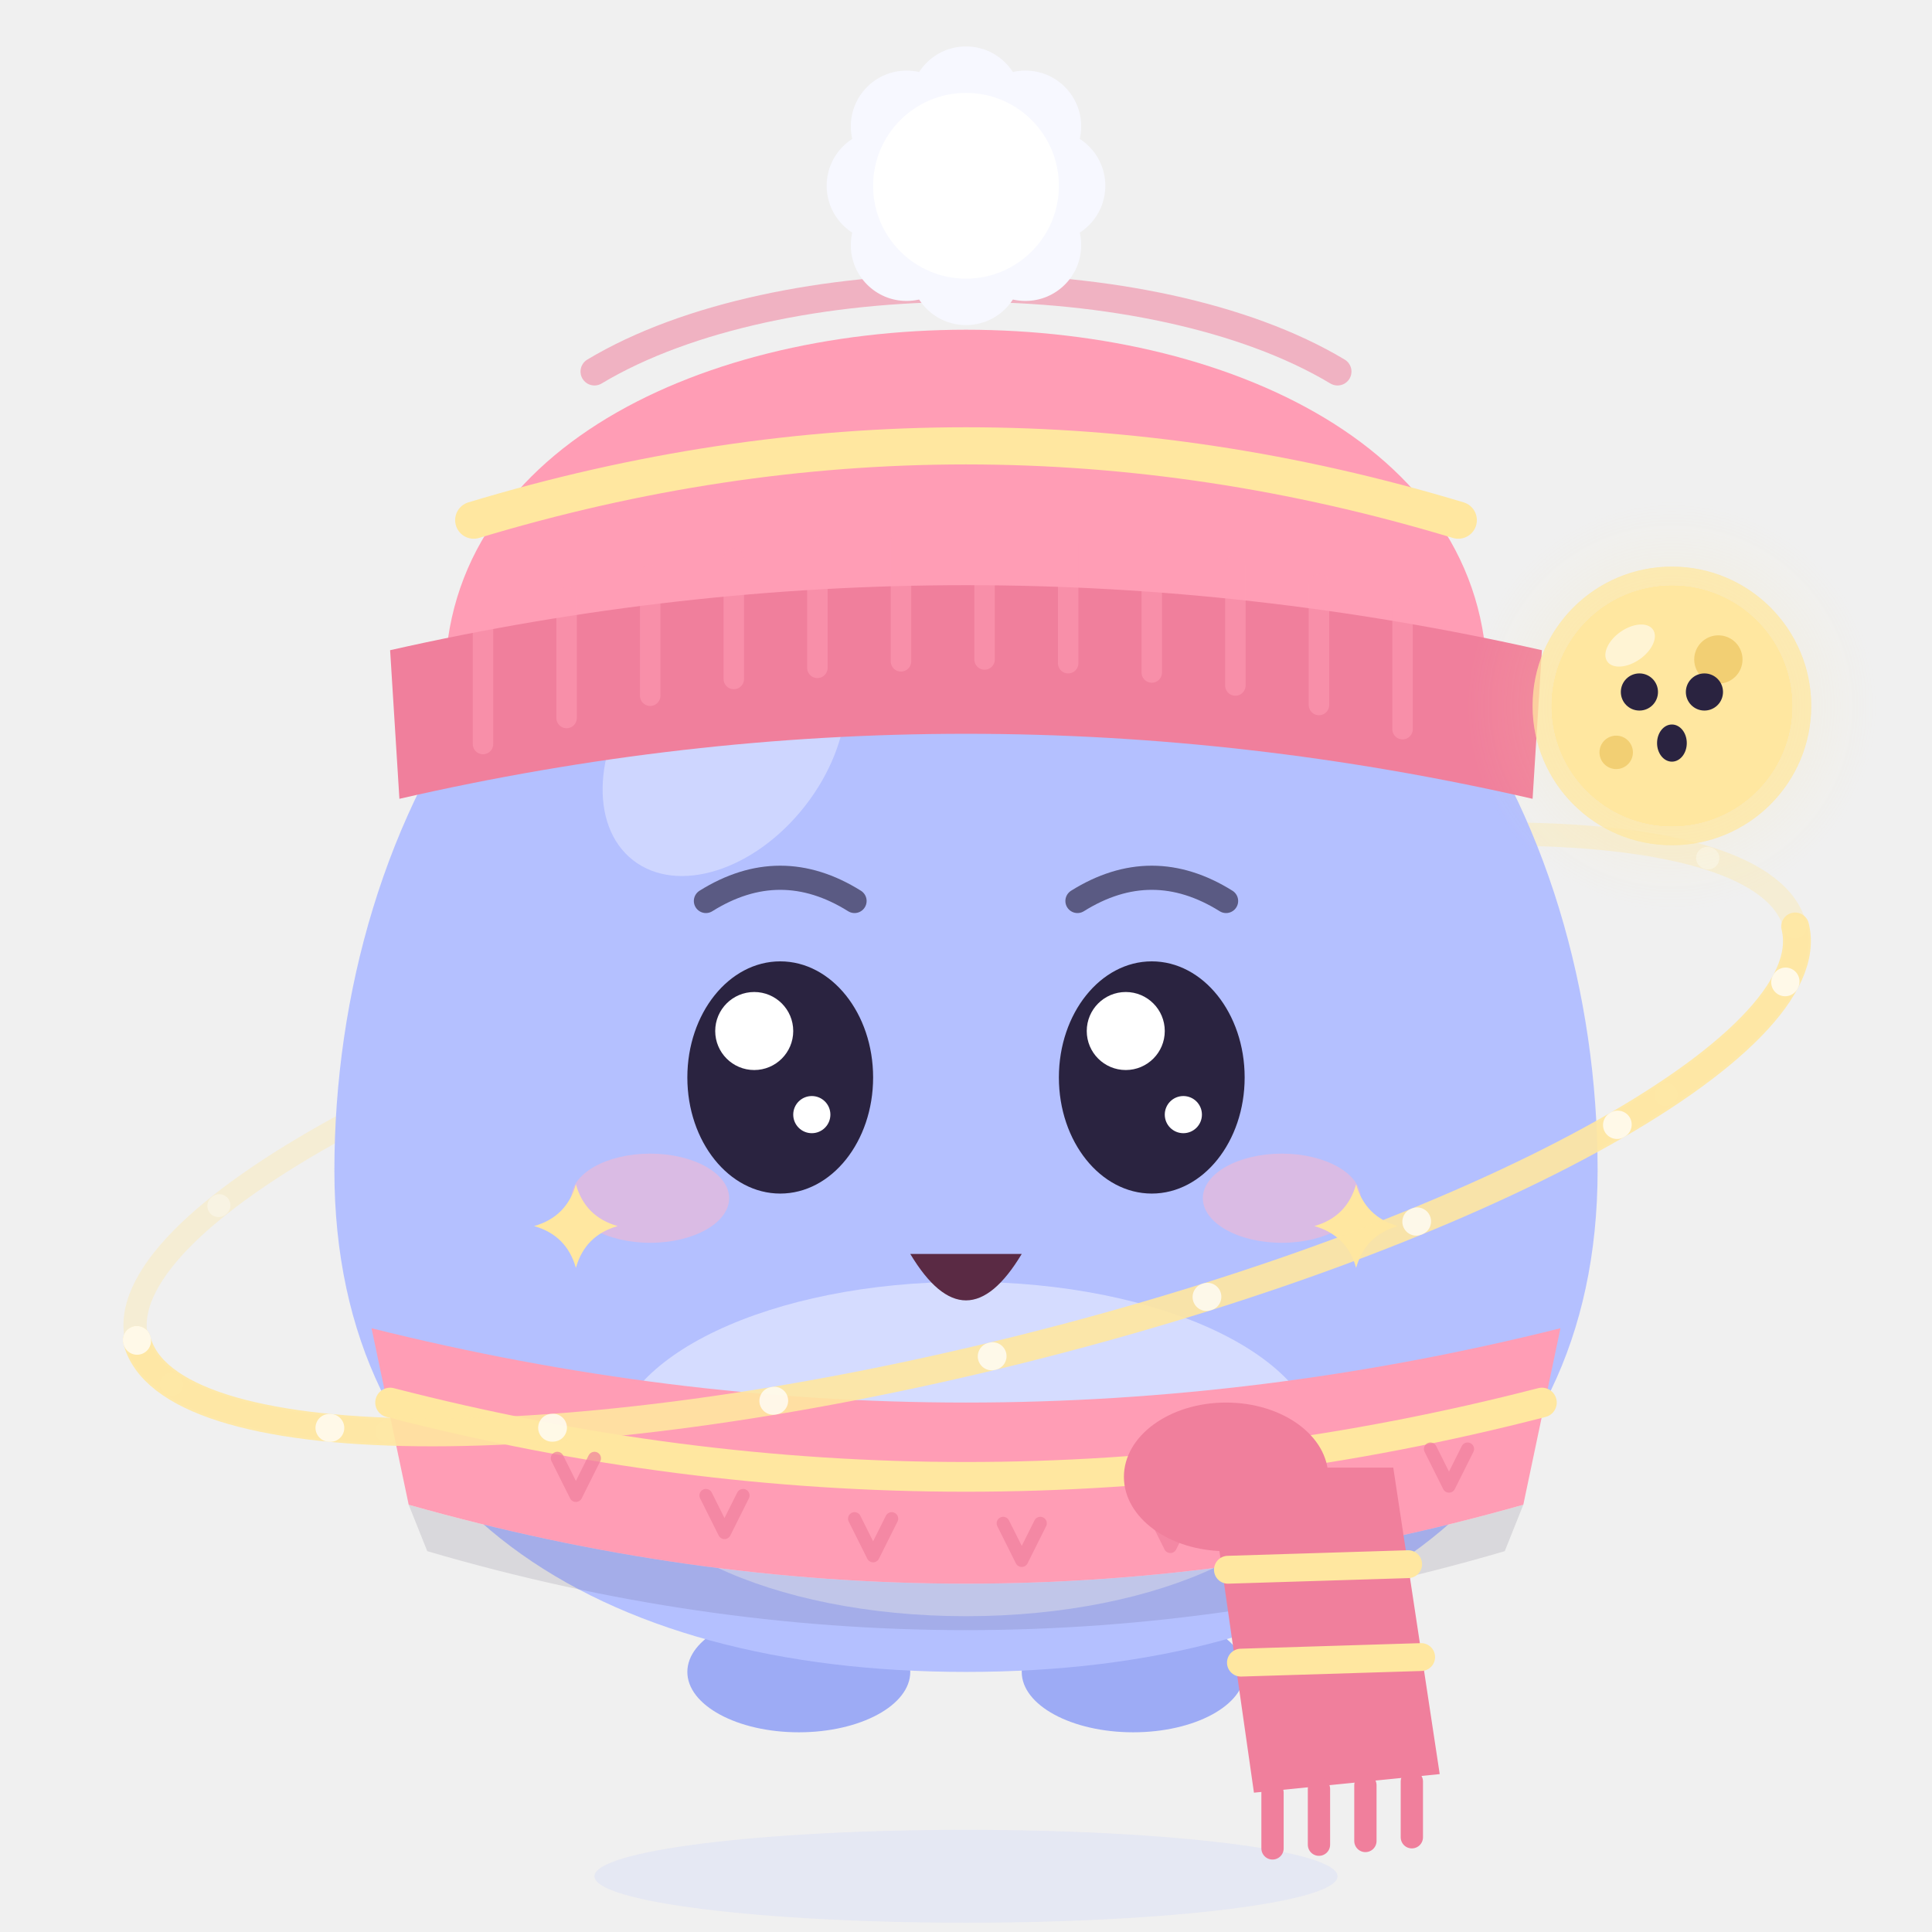
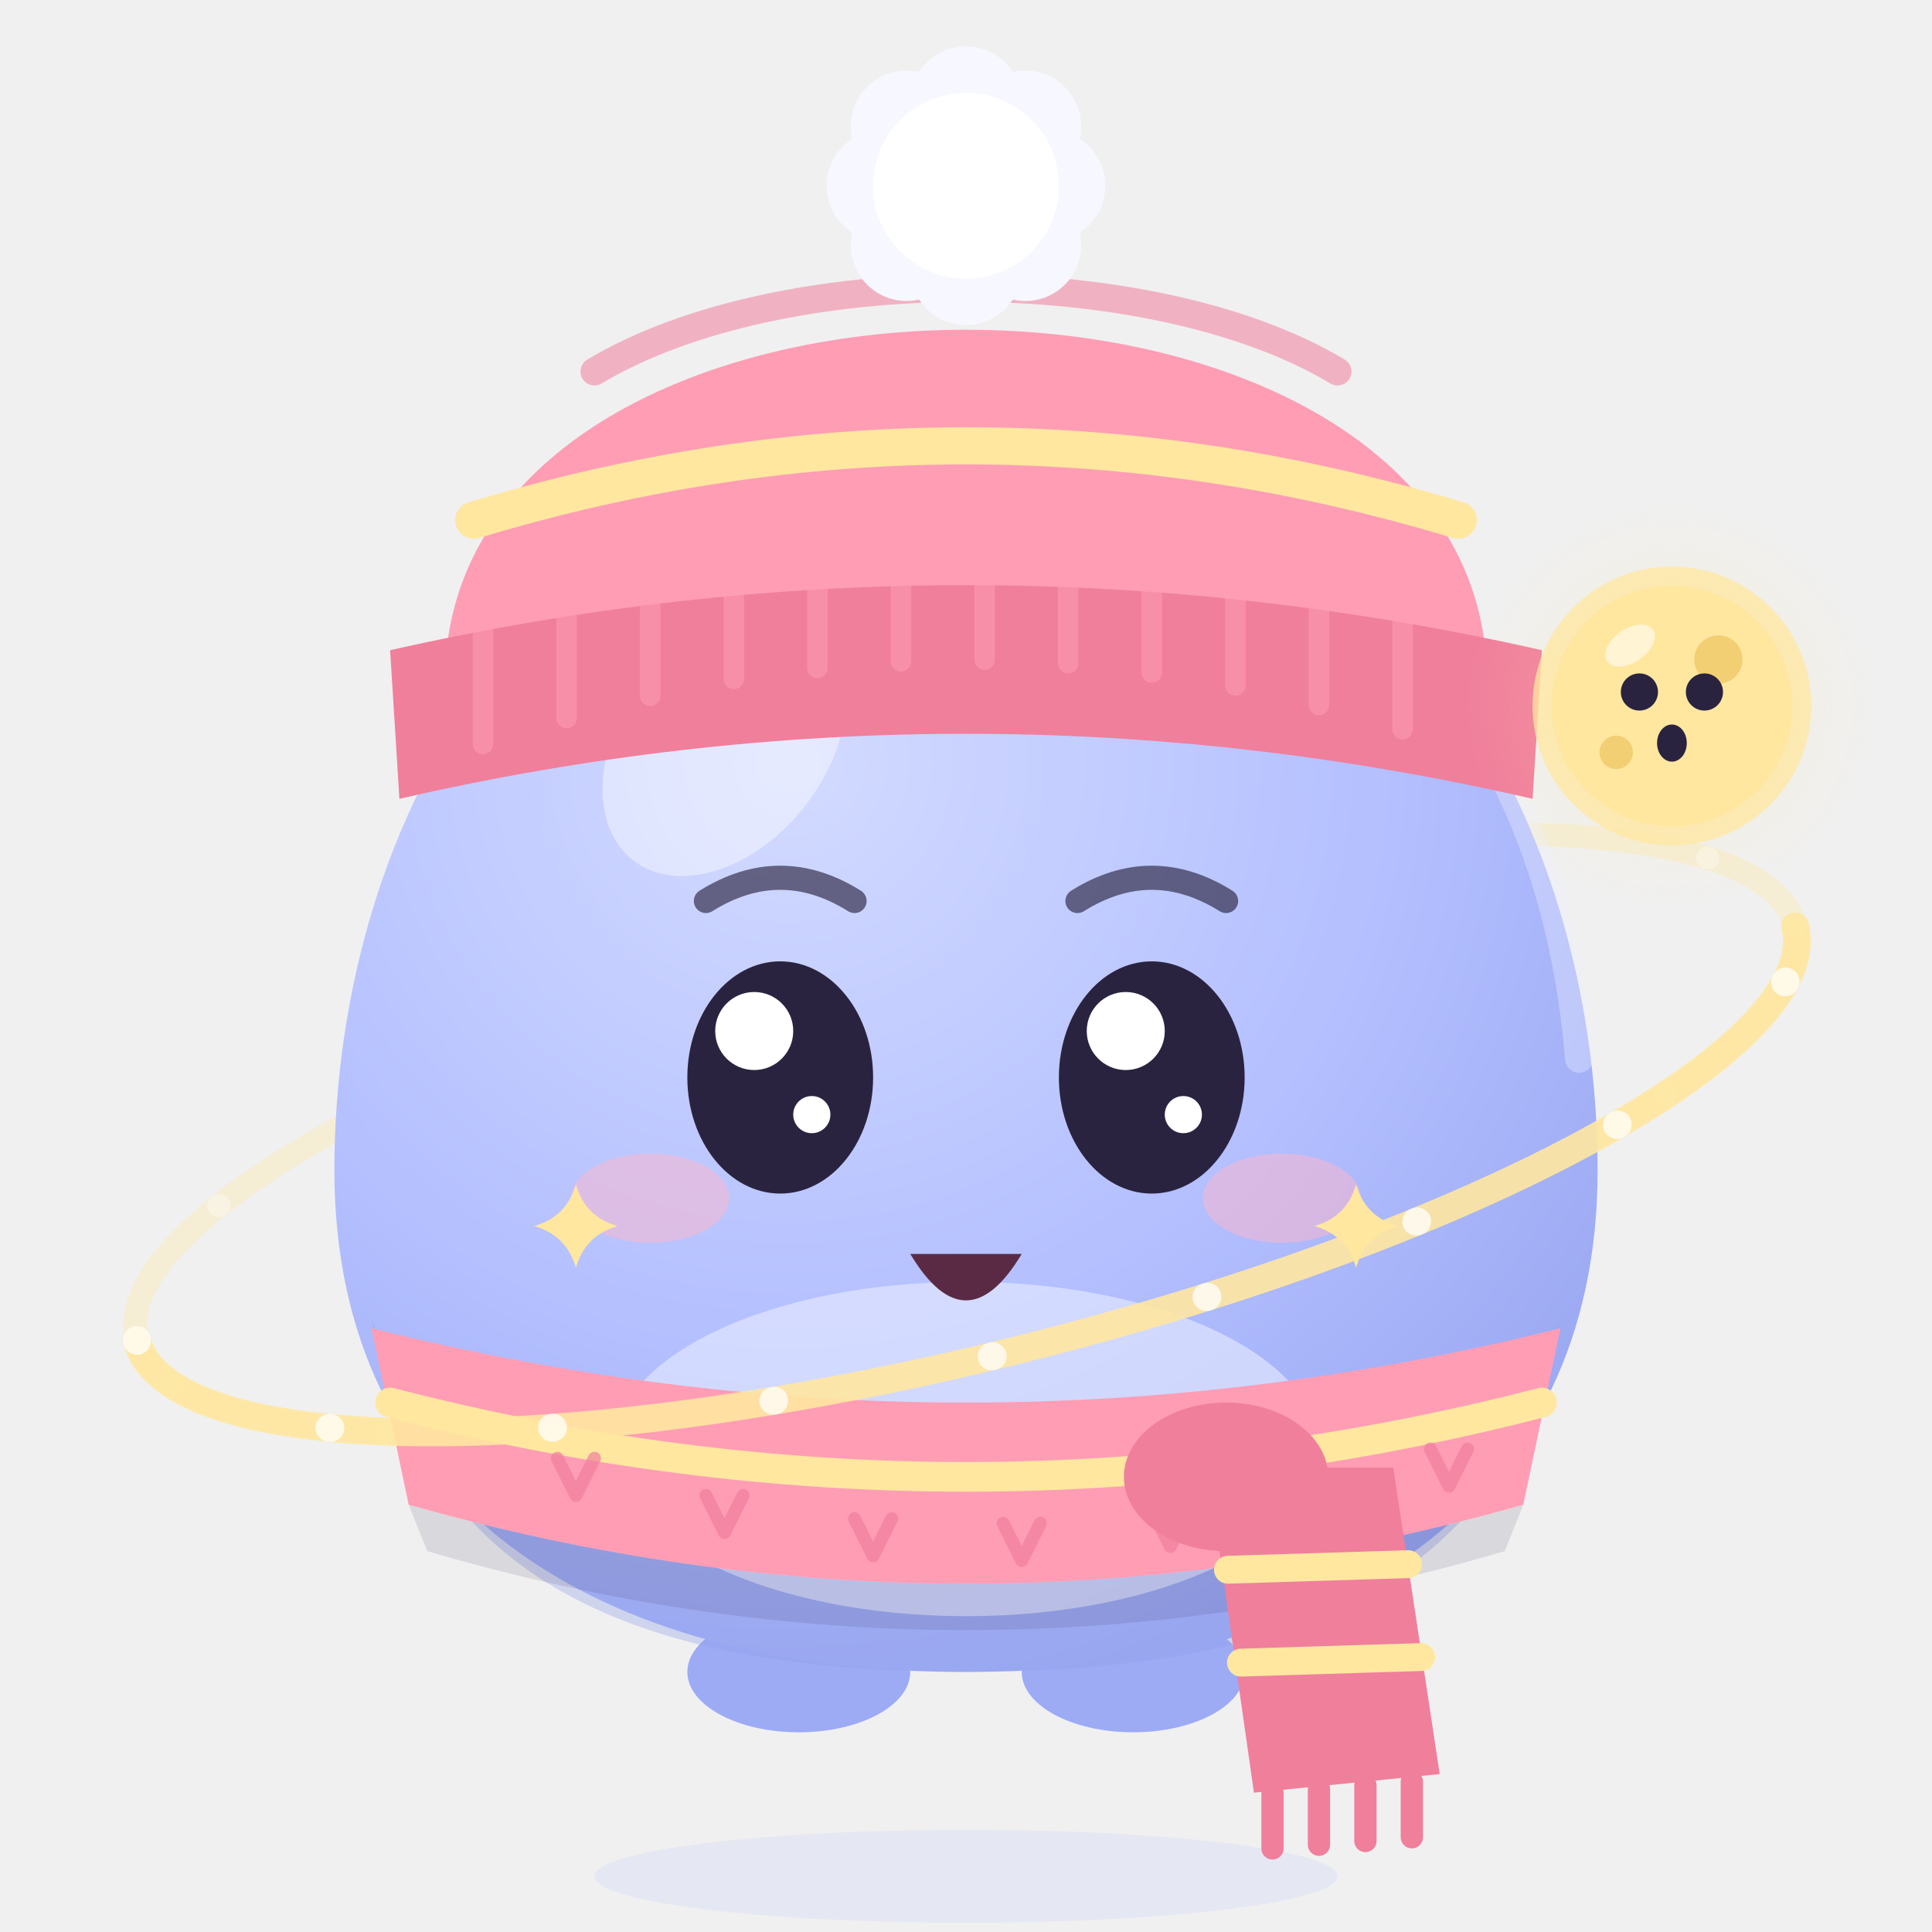
<svg xmlns="http://www.w3.org/2000/svg" width="416" height="416" viewBox="-4 24 208 208" role="img" aria-label="NIMI — attention" style="overflow: visible">
  <defs>
-     <radialGradient id="mg32">
+     <radialGradient id="mg29">
      <stop offset="0" stop-color="#FFE7A0" stop-opacity=".55" />
      <stop offset="1" stop-color="#FFE7A0" stop-opacity="0" />
+     </radialGradient>
+     <radialGradient id="mg29b" cx=".36" cy=".26" r=".85">
+       <stop offset="0" stop-color="#D3DBFF" />
+       <stop offset=".55" stop-color="#B4C0FF" />
+       <stop offset="1" stop-color="#97A5F0" />
    </radialGradient>
  </defs>
  <g transform="translate(100 226)">
    <g>
      <ellipse cx="0" cy="0" rx="40" ry="5" fill="#B4C0FF" opacity="0.18" />
    </g>
  </g>
  <g>
    <g>
      <g transform="rotate(-14 100 146)">
        <ellipse cx="100" cy="146" rx="92" ry="24" fill="none" stroke="#FFE7A0" stroke-width="2.5" opacity=".35" />
        <ellipse cx="100" cy="146" rx="92" ry="24" fill="none" stroke="#fff" stroke-width="2.4" stroke-linecap="round" stroke-dasharray="0.1 23.9" opacity=".35" />
      </g>
    </g>
    <g>
      <g>
        <ellipse cx="82" cy="204" rx="12" ry="6.5" fill="#9DABF5" />
      </g>
      <g>
        <ellipse cx="118" cy="204" rx="12" ry="6.5" fill="#9DABF5" />
      </g>
-       <path d="M100 72 C146 72 168 112 168 150 C168 186 140 204 100 204 C60 204 32 186 32 150 C32 112 54 72 100 72 Z" fill="#B4C0FF" />
-       <ellipse cx="74" cy="104" rx="11" ry="16" transform="rotate(38 74 104)" fill="#fff" opacity=".35" />
-       <ellipse cx="100" cy="180" rx="38" ry="18" fill="#E3E8FF" opacity=".7" />
+       <path d="M100 72 C146 72 168 112 168 150 C168 186 140 204 100 204 C60 204 32 186 32 150 C32 112 54 72 100 72 Z" fill="url(#mg29b)" />
+       <path d="M36 166 C46 196 154 196 164 166 C158 194 136 204 100 204 C64 204 42 194 36 166 Z" fill="#8F9DEC" opacity=".35" />
+       <path d="M134 82 C154 94 164 114 166 138" fill="none" stroke="#EEF1FF" stroke-width="3" stroke-linecap="round" opacity=".35" />
+       <ellipse cx="74" cy="104" rx="11" ry="16" transform="rotate(38 74 104)" fill="#fff" opacity=".42" />
+       <circle cx="86" cy="88" r="3.2" fill="#fff" opacity=".5" />
+       <ellipse cx="100" cy="180" rx="38" ry="18" fill="#E3E8FF" opacity=".66" />
      <g>
        <g>
          <ellipse cx="66" cy="153" rx="8.5" ry="4.8" fill="#FFB6C9" opacity=".5" />
          <ellipse cx="134" cy="153" rx="8.5" ry="4.8" fill="#FFB6C9" opacity=".5" />
        </g>
        <path d="M58 151.5 Q58.99 155.01 62.5 156 Q58.99 156.99 58 160.5 Q57.01 156.99 53.5 156 Q57.01 155.01 58 151.5 Z" fill="#FFE7A0" />
        <path d="M142 151.5 Q142.99 155.01 146.5 156 Q142.99 156.99 142 160.5 Q141.01 156.99 137.5 156 Q141.01 155.01 142 151.5 Z" fill="#FFE7A0" />
        <g>
-           <ellipse cx="80" cy="140" rx="10" ry="12.5" fill="#2A2340" />
-           <circle cx="77.2" cy="135" r="4.2" fill="#fff" />
-           <circle cx="83.4" cy="144" r="2" fill="#fff" />
-           <path d="M72 121 Q80 116 88 121" stroke="#2A2340" stroke-width="2.6" fill="none" stroke-linecap="round" opacity=".65" />
-           <ellipse cx="120" cy="140" rx="10" ry="12.5" fill="#2A2340" />
-           <circle cx="117.2" cy="135" r="4.2" fill="#fff" />
-           <circle cx="123.4" cy="144" r="2" fill="#fff" />
-           <path d="M112 121 Q120 116 128 121" stroke="#2A2340" stroke-width="2.6" fill="none" stroke-linecap="round" opacity=".65" />
+           <g>
+             <ellipse cx="80" cy="140" rx="10" ry="12.5" fill="#2A2340" />
+             <circle cx="77.2" cy="135" r="4.2" fill="#fff" />
+             <circle cx="83.4" cy="144" r="2" fill="#fff" />
+             <path d="M72 121 Q80 116 88 121" stroke="#2A2340" stroke-width="2.6" fill="none" stroke-linecap="round" opacity=".65" />
+             <ellipse cx="120" cy="140" rx="10" ry="12.5" fill="#2A2340" />
+             <circle cx="117.2" cy="135" r="4.2" fill="#fff" />
+             <circle cx="123.4" cy="144" r="2" fill="#fff" />
+             <path d="M112 121 Q120 116 128 121" stroke="#2A2340" stroke-width="2.6" fill="none" stroke-linecap="round" opacity=".65" />
+           </g>
        </g>
-         <path d="M94 159 Q100 169 106 159 Z" fill="#5A2A44" />
+         <g>
+           <path d="M94 159 Q100 169 106 159 Z" fill="#5A2A44" />
+         </g>
      </g>
      <path d="M40 186 Q100 203 160 186 L158 191 Q100 208 42 191 Z" fill="#2A2340" opacity=".12" />
      <path d="M36 167 Q100 183 164 167 L160 186 Q100 203 40 186 Z" fill="#FF9DB5" />
      <path d="M38 175 Q100 191 162 175" fill="none" stroke="#FFE7A0" stroke-width="3.2" stroke-linecap="round" />
      <path d="M56 181 l2 4 l2 -4" fill="none" stroke="#F07F9C" stroke-width="1.4" stroke-linecap="round" stroke-linejoin="round" opacity=".7" />
      <path d="M72 185 l2 4 l2 -4" fill="none" stroke="#F07F9C" stroke-width="1.4" stroke-linecap="round" stroke-linejoin="round" opacity=".7" />
      <path d="M88 187.5 l2 4 l2 -4" fill="none" stroke="#F07F9C" stroke-width="1.4" stroke-linecap="round" stroke-linejoin="round" opacity=".7" />
      <path d="M104 188 l2 4 l2 -4" fill="none" stroke="#F07F9C" stroke-width="1.4" stroke-linecap="round" stroke-linejoin="round" opacity=".7" />
      <path d="M120 186.5 l2 4 l2 -4" fill="none" stroke="#F07F9C" stroke-width="1.4" stroke-linecap="round" stroke-linejoin="round" opacity=".7" />
      <path d="M136 184 l2 4 l2 -4" fill="none" stroke="#F07F9C" stroke-width="1.4" stroke-linecap="round" stroke-linejoin="round" opacity=".7" />
      <path d="M150 180 l2 4 l2 -4" fill="none" stroke="#F07F9C" stroke-width="1.4" stroke-linecap="round" stroke-linejoin="round" opacity=".7" />
      <ellipse cx="128" cy="183" rx="11" ry="8" fill="#F07F9C" />
      <g transform="translate(126 182)">
        <g>
          <path d="M0 0 L20 0 L25 33 L5 35 Z" fill="#F07F9C" />
          <path d="M2.2 11 L21.6 10.4 M3.6 21 L23 20.4" stroke="#FFE7A0" stroke-width="3" stroke-linecap="round" />
          <path d="M7 35 v6 M12 34.6 v6 M17 34.2 v6 M22 33.8 v6" stroke="#F07F9C" stroke-width="2.4" stroke-linecap="round" />
        </g>
      </g>
      <path d="M44 100 C40 46 160 46 156 100 Z" fill="#FF9DB5" />
      <path d="M60 64 C80 52 120 52 140 64" fill="none" stroke="#F07F9C" stroke-width="3" stroke-linecap="round" opacity=".55" />
      <path d="M47 80 Q100 64 153 80" fill="none" stroke="#FFE7A0" stroke-width="4" stroke-linecap="round" />
      <path d="M38 94 Q100 80 162 94 L161 110 Q100 96 39 110 Z" fill="#F07F9C" />
      <path d="M48 91.1 v13" stroke="#FF9DB5" stroke-width="2.2" stroke-linecap="round" opacity=".55" />
      <path d="M57 88.3 v13" stroke="#FF9DB5" stroke-width="2.2" stroke-linecap="round" opacity=".55" />
      <path d="M66 85.9 v13" stroke="#FF9DB5" stroke-width="2.2" stroke-linecap="round" opacity=".55" />
      <path d="M75 84.1 v13" stroke="#FF9DB5" stroke-width="2.2" stroke-linecap="round" opacity=".55" />
      <path d="M84 82.9 v13" stroke="#FF9DB5" stroke-width="2.2" stroke-linecap="round" opacity=".55" />
      <path d="M93 82.2 v13" stroke="#FF9DB5" stroke-width="2.2" stroke-linecap="round" opacity=".55" />
      <path d="M102 82.0 v13" stroke="#FF9DB5" stroke-width="2.2" stroke-linecap="round" opacity=".55" />
      <path d="M111 82.4 v13" stroke="#FF9DB5" stroke-width="2.2" stroke-linecap="round" opacity=".55" />
      <path d="M120 83.4 v13" stroke="#FF9DB5" stroke-width="2.2" stroke-linecap="round" opacity=".55" />
      <path d="M129 84.8 v13" stroke="#FF9DB5" stroke-width="2.2" stroke-linecap="round" opacity=".55" />
      <path d="M138 86.9 v13" stroke="#FF9DB5" stroke-width="2.2" stroke-linecap="round" opacity=".55" />
      <path d="M147 89.5 v13" stroke="#FF9DB5" stroke-width="2.2" stroke-linecap="round" opacity=".55" />
      <g transform="translate(0 0)">
        <g>
          <circle cx="109.0" cy="44.0" r="6" fill="#F7F8FF" />
          <circle cx="106.4" cy="50.4" r="6" fill="#F7F8FF" />
          <circle cx="100.0" cy="53.0" r="6" fill="#F7F8FF" />
          <circle cx="93.6" cy="50.4" r="6" fill="#F7F8FF" />
          <circle cx="91.0" cy="44.0" r="6" fill="#F7F8FF" />
          <circle cx="93.6" cy="37.6" r="6" fill="#F7F8FF" />
          <circle cx="100.0" cy="35.0" r="6" fill="#F7F8FF" />
          <circle cx="106.4" cy="37.6" r="6" fill="#F7F8FF" />
          <circle cx="100" cy="44" r="10" fill="#FFFFFF" />
          <circle cx="96" cy="40" r="3" fill="#fff" opacity=".9" />
        </g>
      </g>
    </g>
    <g>
      <g transform="rotate(-14 100 146)">
        <path d="M8 146 A92 24 0 0 0 192 146" fill="none" stroke="#FFE7A0" stroke-width="3" opacity=".9" stroke-linecap="round" />
        <path d="M8 146 A92 24 0 0 0 192 146" fill="none" stroke="#fff" stroke-width="3" stroke-linecap="round" stroke-dasharray="0.1 23.9" opacity=".75" />
      </g>
    </g>
    <g transform="translate(176 100)">
      <circle opacity=".5" r="14" fill="none" stroke="#FFE7A0" stroke-width="2" />
    </g>
    <g transform="translate(176 100)">
      <circle opacity=".5" r="14" fill="none" stroke="#FFE7A0" stroke-width="2" />
    </g>
    <g transform="translate(176 100)">
      <g>
-         <circle opacity=".5" cx="0" cy="0" r="22" fill="url(#mg32)" />
+         <circle opacity=".5" cx="0" cy="0" r="22" fill="url(#mg29)" />
        <g>
          <circle cx="0" cy="0" r="13" fill="#FFE7A0" />
          <circle cx="5.0" cy="-5.0" r="2.6" fill="#F2CF73" />
          <circle cx="-6.0" cy="5.0" r="1.8" fill="#F2CF73" />
          <ellipse cx="-4.5" cy="-6.5" rx="3.0" ry="1.8" transform="rotate(-35 -4.5 -6.5)" fill="#fff" opacity=".55" />
          <circle cx="-3.5" cy="-1.5" r="2.0" fill="#2A2340" />
          <circle cx="3.5" cy="-1.5" r="2.0" fill="#2A2340" />
          <ellipse cx="0" cy="4.0" rx="1.6" ry="2.0" fill="#2A2340" />
        </g>
      </g>
    </g>
  </g>
</svg>
